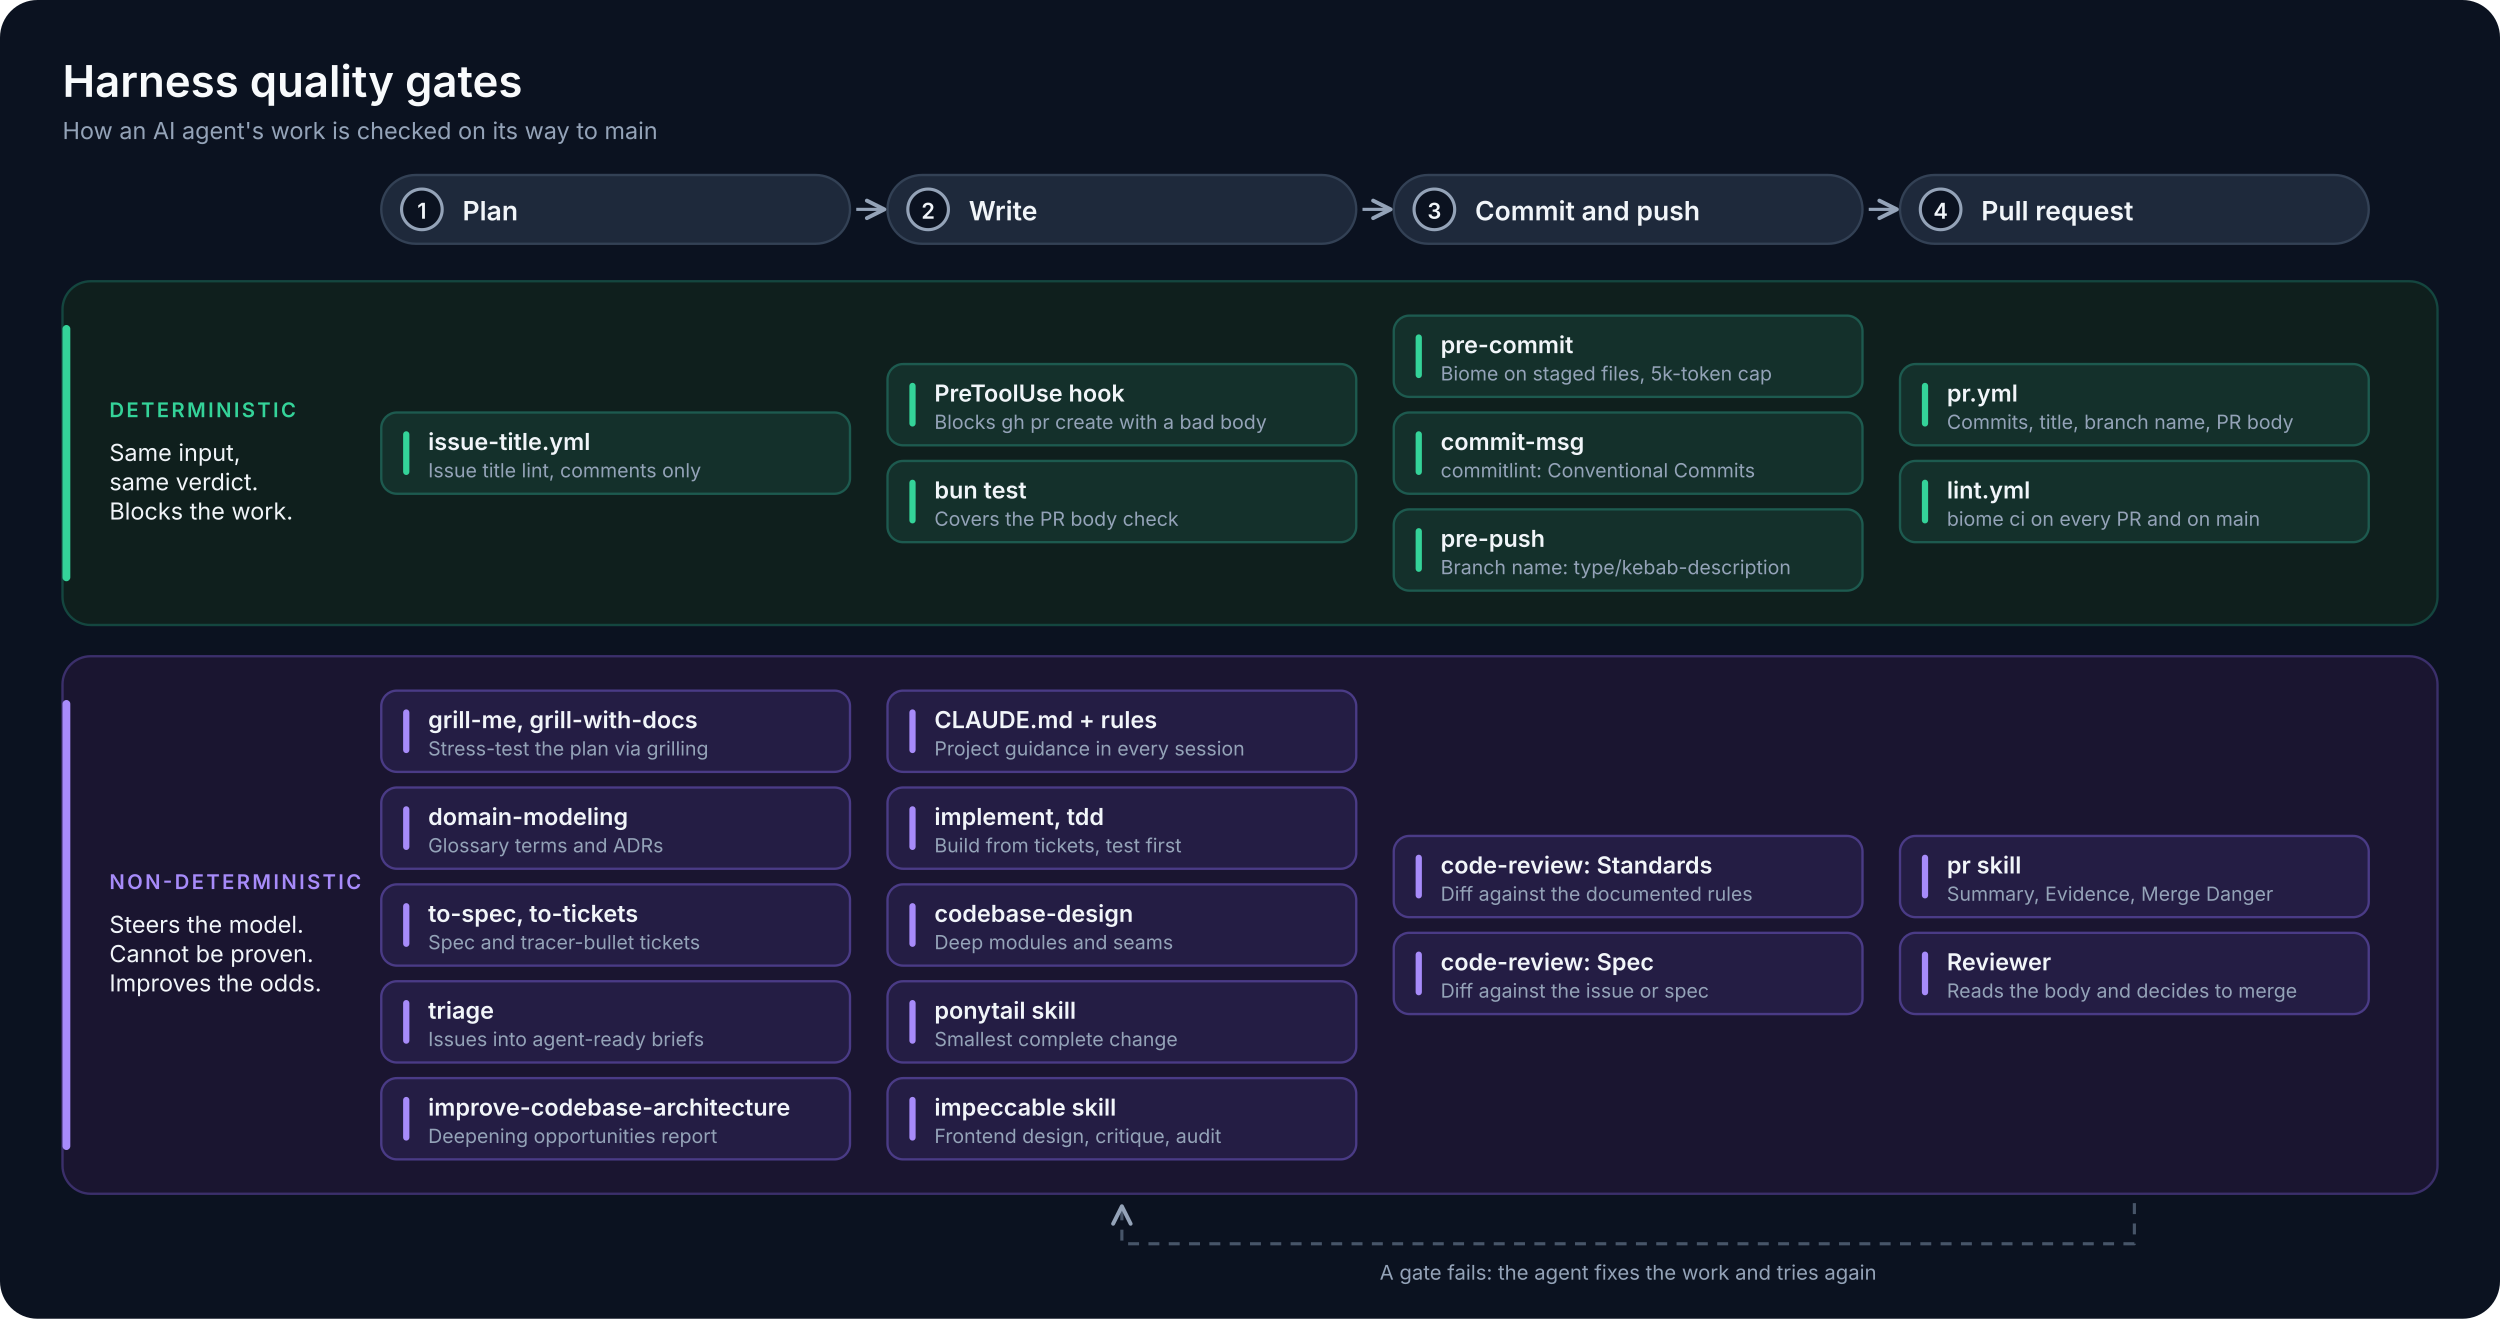
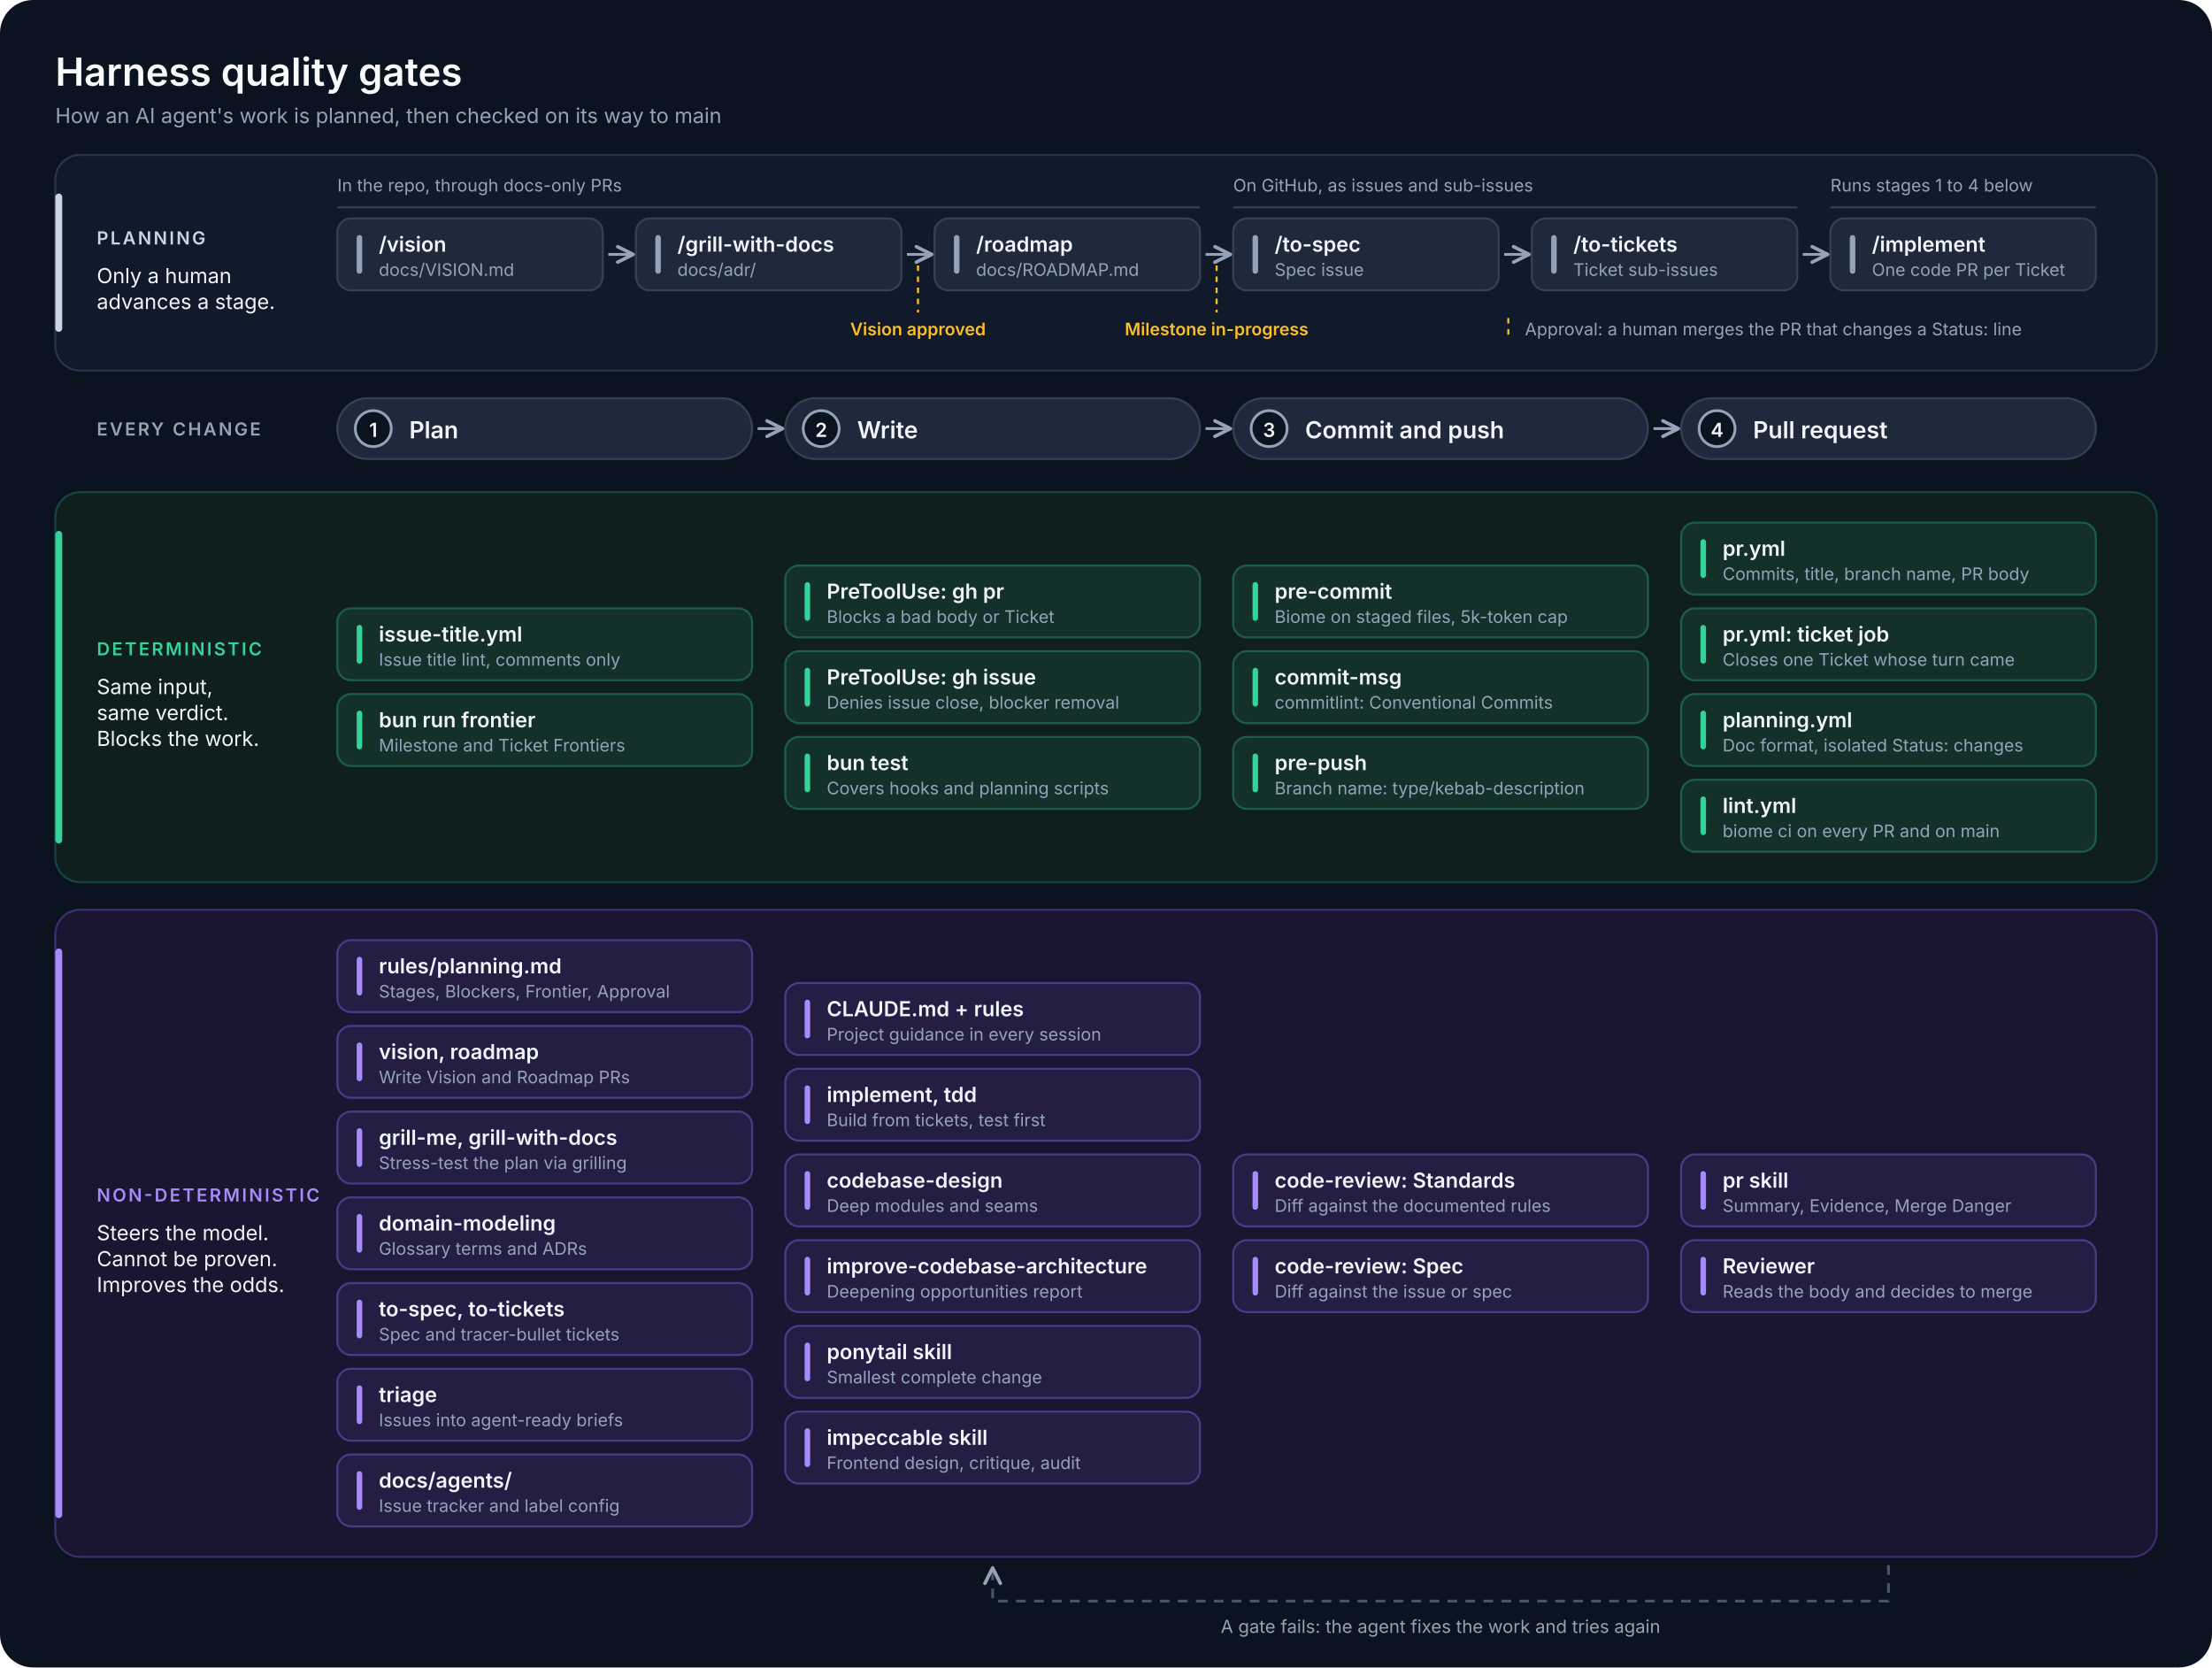
- <svg xmlns="http://www.w3.org/2000/svg" width="1600" height="844" viewBox="0 0 1600 844" font-family="Inter, 'Segoe UI', Helvetica, Arial, sans-serif">
+ <svg xmlns="http://www.w3.org/2000/svg" width="1600" height="1206" viewBox="0 0 1600 1206" font-family="Inter, 'Segoe UI', Helvetica, Arial, sans-serif">
+   <style>.c0{font-size:28px;fill:#f8fafc;font-weight:600}.c1{font-size:15px;fill:#94a3b8}.c2{fill:#111a2b;stroke:#273449;stroke-width:1.5px}.c3{fill:#cbd5e1}.c4{font-size:13px;fill:#cbd5e1;font-weight:600;letter-spacing:1.5px}.c5{font-size:15px;fill:#f1f5f9}.c6{font-size:12.5px;fill:#94a3b8}.c7{fill:none;stroke:#334155;stroke-width:1.5px;stroke-linejoin:round}.c8{fill:#1e293b;stroke:#334155;stroke-width:1.5px}.c9{fill:#94a3b8}.c10{font-size:15px;fill:#f1f5f9;font-weight:600}.c11{fill:none;stroke:#94a3b8;stroke-width:2px;stroke-linejoin:round}.c12{fill:none;stroke:#fbbf24;stroke-width:1.5px;stroke-linejoin:round;stroke-dasharray:4 4}.c13{font-size:12.5px;fill:#fbbf24;text-anchor:middle;font-weight:600}.c14{font-size:13px;fill:#94a3b8;font-weight:600;letter-spacing:1.5px}.c15{fill:#0b1220;stroke:#94a3b8;stroke-width:2px}.c16{font-size:14px;fill:#f1f5f9;text-anchor:middle;font-weight:600}.c17{font-size:17px;fill:#f1f5f9;font-weight:600}.c18{fill:#0f1f1d;stroke:#14463f;stroke-width:1.5px}.c19{fill:#34d399}.c20{font-size:13px;fill:#34d399;font-weight:600;letter-spacing:1.5px}.c21{fill:#14302b;stroke:#1d5a4f;stroke-width:1.5px}.c22{fill:#1a1530;stroke:#3b2f6b;stroke-width:1.5px}.c23{fill:#a78bfa}.c24{font-size:13px;fill:#a78bfa;font-weight:600;letter-spacing:1.5px}.c25{fill:#241d44;stroke:#4a3b86;stroke-width:1.5px}.c26{fill:none;stroke:#475569;stroke-width:2px;stroke-linejoin:round;stroke-dasharray:7 6}.c27{font-size:13px;fill:#94a3b8;text-anchor:middle}</style>
  <defs>
    <marker id="h" viewBox="0 0 10 10" refX="9" refY="5" markerWidth="7" markerHeight="7" orient="auto-start-reverse">
      <path d="M1 1L9 5L1 9" fill="none" stroke="#94a3b8" stroke-width="1.8" stroke-linecap="round" stroke-linejoin="round" />
    </marker>
  </defs>
-   <rect width="1600" height="844" rx="24" fill="#0b1220" />
-   <text font-size="28" fill="#f8fafc" text-anchor="start" font-weight="600">
-     <tspan x="40" y="62">Harness quality gates</tspan>
+   <rect width="1600" height="1206" rx="24" fill="#0b1220" />
+   <text class="c0" x="40" y="62">Harness quality gates</text>
+   <text class="c1" x="40" y="89">How an AI agent's work is planned, then checked on its way to main</text>
+   <rect class="c2" x="40" y="112" width="1520" height="156" rx="18" />
+   <rect class="c3" x="40" y="140" width="5" height="100" rx="2.5" />
+   <text class="c4" x="70" y="176.8">PLANNING</text>
+   <text class="c5">
+     <tspan x="70" y="204.8">Only a human</tspan>
+     <tspan x="70" y="223.5">advances a stage.</tspan>
  </text>
-   <text font-size="15" fill="#94a3b8" text-anchor="start">
-     <tspan x="40" y="89">How an AI agent's work is checked on its way to main</tspan>
+   <text class="c6" x="244" y="138.5">In the repo, through docs-only PRs</text>
+   <path class="c7" d="M244 150L868 150" />
+   <text class="c6" x="892" y="138.5">On GitHub, as issues and sub-issues</text>
+   <path class="c7" d="M892 150L1300 150" />
+   <text class="c6" x="1324" y="138.5">Runs stages 1 to 4 below</text>
+   <path class="c7" d="M1324 150L1516 150" />
+   <rect class="c8" x="244" y="158" width="192" height="52" rx="10" />
+   <rect class="c9" x="258" y="170" width="4" height="28" rx="2" />
+   <text class="c10" x="274" y="182">/vision</text>
+   <text class="c6" x="274" y="199.5">docs/VISION.md</text>
+   <rect class="c8" x="460" y="158" width="192" height="52" rx="10" />
+   <rect class="c9" x="474" y="170" width="4" height="28" rx="2" />
+   <text class="c10" x="490" y="182">/grill-with-docs</text>
+   <text class="c6" x="490" y="199.5">docs/adr/</text>
+   <path class="c11" d="M440 184L458 184" marker-end="url(#h)" />
+   <rect class="c8" x="676" y="158" width="192" height="52" rx="10" />
+   <rect class="c9" x="690" y="170" width="4" height="28" rx="2" />
+   <text class="c10" x="706" y="182">/roadmap</text>
+   <text class="c6" x="706" y="199.5">docs/ROADMAP.md</text>
+   <path class="c11" d="M656 184L674 184" marker-end="url(#h)" />
+   <rect class="c8" x="892" y="158" width="192" height="52" rx="10" />
+   <rect class="c9" x="906" y="170" width="4" height="28" rx="2" />
+   <text class="c10" x="922" y="182">/to-spec</text>
+   <text class="c6" x="922" y="199.5">Spec issue</text>
+   <path class="c11" d="M872 184L890 184" marker-end="url(#h)" />
+   <rect class="c8" x="1108" y="158" width="192" height="52" rx="10" />
+   <rect class="c9" x="1122" y="170" width="4" height="28" rx="2" />
+   <text class="c10" x="1138" y="182">/to-tickets</text>
+   <text class="c6" x="1138" y="199.5">Ticket sub-issues</text>
+   <path class="c11" d="M1088 184L1106 184" marker-end="url(#h)" />
+   <rect class="c8" x="1324" y="158" width="192" height="52" rx="10" />
+   <rect class="c9" x="1338" y="170" width="4" height="28" rx="2" />
+   <text class="c10" x="1354" y="182">/implement</text>
+   <text class="c6" x="1354" y="199.5">One code PR per Ticket</text>
+   <path class="c11" d="M1304 184L1322 184" marker-end="url(#h)" />
+   <path class="c12" d="M664 192L664 226" />
+   <text class="c13" x="664" y="242.5">Vision approved</text>
+   <path class="c12" d="M880 192L880 226" />
+   <text class="c13" x="880" y="242.5">Milestone in-progress</text>
+   <path class="c12" d="M1091 230L1091 246" />
+   <text class="c6" x="1103" y="242.5">Approval: a human merges the PR that changes a Status: line</text>
+   <text class="c14" x="70" y="315">EVERY CHANGE</text>
+   <rect class="c8" x="244" y="288" width="300" height="44" rx="22" />
+   <circle class="c15" cx="270" cy="310" r="13" />
+   <text class="c16" x="270" y="316">1</text>
+   <text class="c17" x="296" y="317">Plan</text>
+   <rect class="c8" x="568" y="288" width="300" height="44" rx="22" />
+   <circle class="c15" cx="594" cy="310" r="13" />
+   <text class="c16" x="594" y="316">2</text>
+   <text class="c17" x="620" y="317">Write</text>
+   <path class="c11" d="M548 310L566 310" marker-end="url(#h)" />
+   <rect class="c8" x="892" y="288" width="300" height="44" rx="22" />
+   <circle class="c15" cx="918" cy="310" r="13" />
+   <text class="c16" x="918" y="316">3</text>
+   <text class="c17" x="944" y="317">Commit and push</text>
+   <path class="c11" d="M872 310L890 310" marker-end="url(#h)" />
+   <rect class="c8" x="1216" y="288" width="300" height="44" rx="22" />
+   <circle class="c15" cx="1242" cy="310" r="13" />
+   <text class="c16" x="1242" y="316">4</text>
+   <text class="c17" x="1268" y="317">Pull request</text>
+   <path class="c11" d="M1196 310L1214 310" marker-end="url(#h)" />
+   <rect class="c18" x="40" y="356" width="1520" height="282" rx="18" />
+   <rect class="c19" x="40" y="384" width="5" height="226" rx="2.5" />
+   <text class="c20" x="70" y="474">DETERMINISTIC</text>
+   <text class="c5">
+     <tspan x="70" y="502">Same input,</tspan>
+     <tspan x="70" y="520.8">same verdict.</tspan>
+     <tspan x="70" y="539.5">Blocks the work.</tspan>
  </text>
-   <rect x="244" y="112" width="300" height="44" rx="22" fill="#1e293b" stroke="#334155" stroke-width="1.5" />
-   <circle cx="270" cy="134" r="13" fill="#0b1220" stroke="#94a3b8" stroke-width="2" />
-   <text font-size="14" fill="#f1f5f9" text-anchor="middle" font-weight="600">
-     <tspan x="270" y="140">1</tspan>
+   <rect class="c21" x="244" y="440" width="300" height="52" rx="10" />
+   <rect class="c19" x="258" y="452" width="4" height="28" rx="2" />
+   <text class="c10" x="274" y="464">issue-title.yml</text>
+   <text class="c6" x="274" y="481.5">Issue title lint, comments only</text>
+   <rect class="c21" x="244" y="502" width="300" height="52" rx="10" />
+   <rect class="c19" x="258" y="514" width="4" height="28" rx="2" />
+   <text class="c10" x="274" y="526">bun run frontier</text>
+   <text class="c6" x="274" y="543.5">Milestone and Ticket Frontiers</text>
+   <rect class="c21" x="568" y="409" width="300" height="52" rx="10" />
+   <rect class="c19" x="582" y="421" width="4" height="28" rx="2" />
+   <text class="c10" x="598" y="433">PreToolUse: gh pr</text>
+   <text class="c6" x="598" y="450.5">Blocks a bad body or Ticket</text>
+   <rect class="c21" x="568" y="471" width="300" height="52" rx="10" />
+   <rect class="c19" x="582" y="483" width="4" height="28" rx="2" />
+   <text class="c10" x="598" y="495">PreToolUse: gh issue</text>
+   <text class="c6" x="598" y="512.5">Denies issue close, blocker removal</text>
+   <rect class="c21" x="568" y="533" width="300" height="52" rx="10" />
+   <rect class="c19" x="582" y="545" width="4" height="28" rx="2" />
+   <text class="c10" x="598" y="557">bun test</text>
+   <text class="c6" x="598" y="574.5">Covers hooks and planning scripts</text>
+   <rect class="c21" x="892" y="409" width="300" height="52" rx="10" />
+   <rect class="c19" x="906" y="421" width="4" height="28" rx="2" />
+   <text class="c10" x="922" y="433">pre-commit</text>
+   <text class="c6" x="922" y="450.5">Biome on staged files, 5k-token cap</text>
+   <rect class="c21" x="892" y="471" width="300" height="52" rx="10" />
+   <rect class="c19" x="906" y="483" width="4" height="28" rx="2" />
+   <text class="c10" x="922" y="495">commit-msg</text>
+   <text class="c6" x="922" y="512.5">commitlint: Conventional Commits</text>
+   <rect class="c21" x="892" y="533" width="300" height="52" rx="10" />
+   <rect class="c19" x="906" y="545" width="4" height="28" rx="2" />
+   <text class="c10" x="922" y="557">pre-push</text>
+   <text class="c6" x="922" y="574.5">Branch name: type/kebab-description</text>
+   <rect class="c21" x="1216" y="378" width="300" height="52" rx="10" />
+   <rect class="c19" x="1230" y="390" width="4" height="28" rx="2" />
+   <text class="c10" x="1246" y="402">pr.yml</text>
+   <text class="c6" x="1246" y="419.5">Commits, title, branch name, PR body</text>
+   <rect class="c21" x="1216" y="440" width="300" height="52" rx="10" />
+   <rect class="c19" x="1230" y="452" width="4" height="28" rx="2" />
+   <text class="c10" x="1246" y="464">pr.yml: ticket job</text>
+   <text class="c6" x="1246" y="481.5">Closes one Ticket whose turn came</text>
+   <rect class="c21" x="1216" y="502" width="300" height="52" rx="10" />
+   <rect class="c19" x="1230" y="514" width="4" height="28" rx="2" />
+   <text class="c10" x="1246" y="526">planning.yml</text>
+   <text class="c6" x="1246" y="543.5">Doc format, isolated Status: changes</text>
+   <rect class="c21" x="1216" y="564" width="300" height="52" rx="10" />
+   <rect class="c19" x="1230" y="576" width="4" height="28" rx="2" />
+   <text class="c10" x="1246" y="588">lint.yml</text>
+   <text class="c6" x="1246" y="605.5">biome ci on every PR and on main</text>
+   <rect class="c22" x="40" y="658" width="1520" height="468" rx="18" />
+   <rect class="c23" x="40" y="686" width="5" height="412" rx="2.5" />
+   <text class="c24" x="70" y="869">NON-DETERMINISTIC</text>
+   <text class="c5">
+     <tspan x="70" y="897">Steers the model.</tspan>
+     <tspan x="70" y="915.8">Cannot be proven.</tspan>
+     <tspan x="70" y="934.5">Improves the odds.</tspan>
  </text>
-   <text font-size="17" fill="#f1f5f9" text-anchor="start" font-weight="600">
-     <tspan x="296" y="141">Plan</tspan>
-   </text>
-   <rect x="568" y="112" width="300" height="44" rx="22" fill="#1e293b" stroke="#334155" stroke-width="1.5" />
-   <circle cx="594" cy="134" r="13" fill="#0b1220" stroke="#94a3b8" stroke-width="2" />
-   <text font-size="14" fill="#f1f5f9" text-anchor="middle" font-weight="600">
-     <tspan x="594" y="140">2</tspan>
-   </text>
-   <text font-size="17" fill="#f1f5f9" text-anchor="start" font-weight="600">
-     <tspan x="620" y="141">Write</tspan>
-   </text>
-   <path d="M548 134L566 134" fill="none" stroke="#94a3b8" stroke-width="2" stroke-linejoin="round" marker-end="url(#h)" />
-   <rect x="892" y="112" width="300" height="44" rx="22" fill="#1e293b" stroke="#334155" stroke-width="1.5" />
-   <circle cx="918" cy="134" r="13" fill="#0b1220" stroke="#94a3b8" stroke-width="2" />
-   <text font-size="14" fill="#f1f5f9" text-anchor="middle" font-weight="600">
-     <tspan x="918" y="140">3</tspan>
-   </text>
-   <text font-size="17" fill="#f1f5f9" text-anchor="start" font-weight="600">
-     <tspan x="944" y="141">Commit and push</tspan>
-   </text>
-   <path d="M872 134L890 134" fill="none" stroke="#94a3b8" stroke-width="2" stroke-linejoin="round" marker-end="url(#h)" />
-   <rect x="1216" y="112" width="300" height="44" rx="22" fill="#1e293b" stroke="#334155" stroke-width="1.5" />
-   <circle cx="1242" cy="134" r="13" fill="#0b1220" stroke="#94a3b8" stroke-width="2" />
-   <text font-size="14" fill="#f1f5f9" text-anchor="middle" font-weight="600">
-     <tspan x="1242" y="140">4</tspan>
-   </text>
-   <text font-size="17" fill="#f1f5f9" text-anchor="start" font-weight="600">
-     <tspan x="1268" y="141">Pull request</tspan>
-   </text>
-   <path d="M1196 134L1214 134" fill="none" stroke="#94a3b8" stroke-width="2" stroke-linejoin="round" marker-end="url(#h)" />
-   <rect x="40" y="180" width="1520" height="220" rx="18" fill="#0f1f1d" stroke="#14463f" stroke-width="1.5" />
-   <rect x="40" y="208" width="5" height="164" rx="2.5" fill="#34d399" stroke="#34d399" stroke-width="0" />
-   <text font-size="13" fill="#34d399" text-anchor="start" font-weight="600" letter-spacing="1.5">
-     <tspan x="70" y="267">DETERMINISTIC</tspan>
-   </text>
-   <text font-size="15" fill="#f1f5f9" text-anchor="start">
-     <tspan x="70" y="295">Same input,</tspan>
-     <tspan x="70" y="313.75">same verdict.</tspan>
-     <tspan x="70" y="332.5">Blocks the work.</tspan>
-   </text>
-   <rect x="244" y="264" width="300" height="52" rx="10" fill="#14302b" stroke="#1d5a4f" stroke-width="1.5" />
-   <rect x="258" y="276" width="4" height="28" rx="2" fill="#34d399" stroke="#34d399" stroke-width="0" />
-   <text font-size="15" fill="#f1f5f9" text-anchor="start" font-weight="600">
-     <tspan x="274" y="288">issue-title.yml</tspan>
-   </text>
-   <text font-size="12.5" fill="#94a3b8" text-anchor="start">
-     <tspan x="274" y="305.5">Issue title lint, comments only</tspan>
-   </text>
-   <rect x="568" y="233" width="300" height="52" rx="10" fill="#14302b" stroke="#1d5a4f" stroke-width="1.5" />
-   <rect x="582" y="245" width="4" height="28" rx="2" fill="#34d399" stroke="#34d399" stroke-width="0" />
-   <text font-size="15" fill="#f1f5f9" text-anchor="start" font-weight="600">
-     <tspan x="598" y="257">PreToolUse hook</tspan>
-   </text>
-   <text font-size="12.5" fill="#94a3b8" text-anchor="start">
-     <tspan x="598" y="274.5">Blocks gh pr create with a bad body</tspan>
-   </text>
-   <rect x="568" y="295" width="300" height="52" rx="10" fill="#14302b" stroke="#1d5a4f" stroke-width="1.5" />
-   <rect x="582" y="307" width="4" height="28" rx="2" fill="#34d399" stroke="#34d399" stroke-width="0" />
-   <text font-size="15" fill="#f1f5f9" text-anchor="start" font-weight="600">
-     <tspan x="598" y="319">bun test</tspan>
-   </text>
-   <text font-size="12.5" fill="#94a3b8" text-anchor="start">
-     <tspan x="598" y="336.5">Covers the PR body check</tspan>
-   </text>
-   <rect x="892" y="202" width="300" height="52" rx="10" fill="#14302b" stroke="#1d5a4f" stroke-width="1.5" />
-   <rect x="906" y="214" width="4" height="28" rx="2" fill="#34d399" stroke="#34d399" stroke-width="0" />
-   <text font-size="15" fill="#f1f5f9" text-anchor="start" font-weight="600">
-     <tspan x="922" y="226">pre-commit</tspan>
-   </text>
-   <text font-size="12.5" fill="#94a3b8" text-anchor="start">
-     <tspan x="922" y="243.5">Biome on staged files, 5k-token cap</tspan>
-   </text>
-   <rect x="892" y="264" width="300" height="52" rx="10" fill="#14302b" stroke="#1d5a4f" stroke-width="1.5" />
-   <rect x="906" y="276" width="4" height="28" rx="2" fill="#34d399" stroke="#34d399" stroke-width="0" />
-   <text font-size="15" fill="#f1f5f9" text-anchor="start" font-weight="600">
-     <tspan x="922" y="288">commit-msg</tspan>
-   </text>
-   <text font-size="12.5" fill="#94a3b8" text-anchor="start">
-     <tspan x="922" y="305.5">commitlint: Conventional Commits</tspan>
-   </text>
-   <rect x="892" y="326" width="300" height="52" rx="10" fill="#14302b" stroke="#1d5a4f" stroke-width="1.5" />
-   <rect x="906" y="338" width="4" height="28" rx="2" fill="#34d399" stroke="#34d399" stroke-width="0" />
-   <text font-size="15" fill="#f1f5f9" text-anchor="start" font-weight="600">
-     <tspan x="922" y="350">pre-push</tspan>
-   </text>
-   <text font-size="12.5" fill="#94a3b8" text-anchor="start">
-     <tspan x="922" y="367.5">Branch name: type/kebab-description</tspan>
-   </text>
-   <rect x="1216" y="233" width="300" height="52" rx="10" fill="#14302b" stroke="#1d5a4f" stroke-width="1.5" />
-   <rect x="1230" y="245" width="4" height="28" rx="2" fill="#34d399" stroke="#34d399" stroke-width="0" />
-   <text font-size="15" fill="#f1f5f9" text-anchor="start" font-weight="600">
-     <tspan x="1246" y="257">pr.yml</tspan>
-   </text>
-   <text font-size="12.5" fill="#94a3b8" text-anchor="start">
-     <tspan x="1246" y="274.5">Commits, title, branch name, PR body</tspan>
-   </text>
-   <rect x="1216" y="295" width="300" height="52" rx="10" fill="#14302b" stroke="#1d5a4f" stroke-width="1.5" />
-   <rect x="1230" y="307" width="4" height="28" rx="2" fill="#34d399" stroke="#34d399" stroke-width="0" />
-   <text font-size="15" fill="#f1f5f9" text-anchor="start" font-weight="600">
-     <tspan x="1246" y="319">lint.yml</tspan>
-   </text>
-   <text font-size="12.5" fill="#94a3b8" text-anchor="start">
-     <tspan x="1246" y="336.5">biome ci on every PR and on main</tspan>
-   </text>
-   <rect x="40" y="420" width="1520" height="344" rx="18" fill="#1a1530" stroke="#3b2f6b" stroke-width="1.5" />
-   <rect x="40" y="448" width="5" height="288" rx="2.5" fill="#a78bfa" stroke="#a78bfa" stroke-width="0" />
-   <text font-size="13" fill="#a78bfa" text-anchor="start" font-weight="600" letter-spacing="1.5">
-     <tspan x="70" y="569">NON-DETERMINISTIC</tspan>
-   </text>
-   <text font-size="15" fill="#f1f5f9" text-anchor="start">
-     <tspan x="70" y="597">Steers the model.</tspan>
-     <tspan x="70" y="615.75">Cannot be proven.</tspan>
-     <tspan x="70" y="634.5">Improves the odds.</tspan>
-   </text>
-   <rect x="244" y="442" width="300" height="52" rx="10" fill="#241d44" stroke="#4a3b86" stroke-width="1.5" />
-   <rect x="258" y="454" width="4" height="28" rx="2" fill="#a78bfa" stroke="#a78bfa" stroke-width="0" />
-   <text font-size="15" fill="#f1f5f9" text-anchor="start" font-weight="600">
-     <tspan x="274" y="466">grill-me, grill-with-docs</tspan>
-   </text>
-   <text font-size="12.5" fill="#94a3b8" text-anchor="start">
-     <tspan x="274" y="483.5">Stress-test the plan via grilling</tspan>
-   </text>
-   <rect x="244" y="504" width="300" height="52" rx="10" fill="#241d44" stroke="#4a3b86" stroke-width="1.5" />
-   <rect x="258" y="516" width="4" height="28" rx="2" fill="#a78bfa" stroke="#a78bfa" stroke-width="0" />
-   <text font-size="15" fill="#f1f5f9" text-anchor="start" font-weight="600">
-     <tspan x="274" y="528">domain-modeling</tspan>
-   </text>
-   <text font-size="12.5" fill="#94a3b8" text-anchor="start">
-     <tspan x="274" y="545.5">Glossary terms and ADRs</tspan>
-   </text>
-   <rect x="244" y="566" width="300" height="52" rx="10" fill="#241d44" stroke="#4a3b86" stroke-width="1.5" />
-   <rect x="258" y="578" width="4" height="28" rx="2" fill="#a78bfa" stroke="#a78bfa" stroke-width="0" />
-   <text font-size="15" fill="#f1f5f9" text-anchor="start" font-weight="600">
-     <tspan x="274" y="590">to-spec, to-tickets</tspan>
-   </text>
-   <text font-size="12.5" fill="#94a3b8" text-anchor="start">
-     <tspan x="274" y="607.5">Spec and tracer-bullet tickets</tspan>
-   </text>
-   <rect x="244" y="628" width="300" height="52" rx="10" fill="#241d44" stroke="#4a3b86" stroke-width="1.5" />
-   <rect x="258" y="640" width="4" height="28" rx="2" fill="#a78bfa" stroke="#a78bfa" stroke-width="0" />
-   <text font-size="15" fill="#f1f5f9" text-anchor="start" font-weight="600">
-     <tspan x="274" y="652">triage</tspan>
-   </text>
-   <text font-size="12.5" fill="#94a3b8" text-anchor="start">
-     <tspan x="274" y="669.5">Issues into agent-ready briefs</tspan>
-   </text>
-   <rect x="244" y="690" width="300" height="52" rx="10" fill="#241d44" stroke="#4a3b86" stroke-width="1.5" />
-   <rect x="258" y="702" width="4" height="28" rx="2" fill="#a78bfa" stroke="#a78bfa" stroke-width="0" />
-   <text font-size="15" fill="#f1f5f9" text-anchor="start" font-weight="600">
-     <tspan x="274" y="714">improve-codebase-architecture</tspan>
-   </text>
-   <text font-size="12.5" fill="#94a3b8" text-anchor="start">
-     <tspan x="274" y="731.5">Deepening opportunities report</tspan>
-   </text>
-   <rect x="568" y="442" width="300" height="52" rx="10" fill="#241d44" stroke="#4a3b86" stroke-width="1.5" />
-   <rect x="582" y="454" width="4" height="28" rx="2" fill="#a78bfa" stroke="#a78bfa" stroke-width="0" />
-   <text font-size="15" fill="#f1f5f9" text-anchor="start" font-weight="600">
-     <tspan x="598" y="466">CLAUDE.md + rules</tspan>
-   </text>
-   <text font-size="12.5" fill="#94a3b8" text-anchor="start">
-     <tspan x="598" y="483.5">Project guidance in every session</tspan>
-   </text>
-   <rect x="568" y="504" width="300" height="52" rx="10" fill="#241d44" stroke="#4a3b86" stroke-width="1.5" />
-   <rect x="582" y="516" width="4" height="28" rx="2" fill="#a78bfa" stroke="#a78bfa" stroke-width="0" />
-   <text font-size="15" fill="#f1f5f9" text-anchor="start" font-weight="600">
-     <tspan x="598" y="528">implement, tdd</tspan>
-   </text>
-   <text font-size="12.5" fill="#94a3b8" text-anchor="start">
-     <tspan x="598" y="545.5">Build from tickets, test first</tspan>
-   </text>
-   <rect x="568" y="566" width="300" height="52" rx="10" fill="#241d44" stroke="#4a3b86" stroke-width="1.5" />
-   <rect x="582" y="578" width="4" height="28" rx="2" fill="#a78bfa" stroke="#a78bfa" stroke-width="0" />
-   <text font-size="15" fill="#f1f5f9" text-anchor="start" font-weight="600">
-     <tspan x="598" y="590">codebase-design</tspan>
-   </text>
-   <text font-size="12.5" fill="#94a3b8" text-anchor="start">
-     <tspan x="598" y="607.5">Deep modules and seams</tspan>
-   </text>
-   <rect x="568" y="628" width="300" height="52" rx="10" fill="#241d44" stroke="#4a3b86" stroke-width="1.5" />
-   <rect x="582" y="640" width="4" height="28" rx="2" fill="#a78bfa" stroke="#a78bfa" stroke-width="0" />
-   <text font-size="15" fill="#f1f5f9" text-anchor="start" font-weight="600">
-     <tspan x="598" y="652">ponytail skill</tspan>
-   </text>
-   <text font-size="12.5" fill="#94a3b8" text-anchor="start">
-     <tspan x="598" y="669.5">Smallest complete change</tspan>
-   </text>
-   <rect x="568" y="690" width="300" height="52" rx="10" fill="#241d44" stroke="#4a3b86" stroke-width="1.5" />
-   <rect x="582" y="702" width="4" height="28" rx="2" fill="#a78bfa" stroke="#a78bfa" stroke-width="0" />
-   <text font-size="15" fill="#f1f5f9" text-anchor="start" font-weight="600">
-     <tspan x="598" y="714">impeccable skill</tspan>
-   </text>
-   <text font-size="12.5" fill="#94a3b8" text-anchor="start">
-     <tspan x="598" y="731.5">Frontend design, critique, audit</tspan>
-   </text>
-   <rect x="892" y="535" width="300" height="52" rx="10" fill="#241d44" stroke="#4a3b86" stroke-width="1.5" />
-   <rect x="906" y="547" width="4" height="28" rx="2" fill="#a78bfa" stroke="#a78bfa" stroke-width="0" />
-   <text font-size="15" fill="#f1f5f9" text-anchor="start" font-weight="600">
-     <tspan x="922" y="559">code-review: Standards</tspan>
-   </text>
-   <text font-size="12.5" fill="#94a3b8" text-anchor="start">
-     <tspan x="922" y="576.5">Diff against the documented rules</tspan>
-   </text>
-   <rect x="892" y="597" width="300" height="52" rx="10" fill="#241d44" stroke="#4a3b86" stroke-width="1.5" />
-   <rect x="906" y="609" width="4" height="28" rx="2" fill="#a78bfa" stroke="#a78bfa" stroke-width="0" />
-   <text font-size="15" fill="#f1f5f9" text-anchor="start" font-weight="600">
-     <tspan x="922" y="621">code-review: Spec</tspan>
-   </text>
-   <text font-size="12.5" fill="#94a3b8" text-anchor="start">
-     <tspan x="922" y="638.5">Diff against the issue or spec</tspan>
-   </text>
-   <rect x="1216" y="535" width="300" height="52" rx="10" fill="#241d44" stroke="#4a3b86" stroke-width="1.5" />
-   <rect x="1230" y="547" width="4" height="28" rx="2" fill="#a78bfa" stroke="#a78bfa" stroke-width="0" />
-   <text font-size="15" fill="#f1f5f9" text-anchor="start" font-weight="600">
-     <tspan x="1246" y="559">pr skill</tspan>
-   </text>
-   <text font-size="12.5" fill="#94a3b8" text-anchor="start">
-     <tspan x="1246" y="576.5">Summary, Evidence, Merge Danger</tspan>
-   </text>
-   <rect x="1216" y="597" width="300" height="52" rx="10" fill="#241d44" stroke="#4a3b86" stroke-width="1.5" />
-   <rect x="1230" y="609" width="4" height="28" rx="2" fill="#a78bfa" stroke="#a78bfa" stroke-width="0" />
-   <text font-size="15" fill="#f1f5f9" text-anchor="start" font-weight="600">
-     <tspan x="1246" y="621">Reviewer</tspan>
-   </text>
-   <text font-size="12.5" fill="#94a3b8" text-anchor="start">
-     <tspan x="1246" y="638.5">Reads the body and decides to merge</tspan>
-   </text>
-   <path d="M1366 770L1366 796L718 796L718 772" fill="none" stroke="#475569" stroke-width="2" stroke-linejoin="round" stroke-dasharray="7 6" marker-end="url(#h)" />
-   <text font-size="13" fill="#94a3b8" text-anchor="middle">
-     <tspan x="1042" y="819">A gate fails: the agent fixes the work and tries again</tspan>
-   </text>
+   <rect class="c25" x="244" y="680" width="300" height="52" rx="10" />
+   <rect class="c23" x="258" y="692" width="4" height="28" rx="2" />
+   <text class="c10" x="274" y="704">rules/planning.md</text>
+   <text class="c6" x="274" y="721.5">Stages, Blockers, Frontier, Approval</text>
+   <rect class="c25" x="244" y="742" width="300" height="52" rx="10" />
+   <rect class="c23" x="258" y="754" width="4" height="28" rx="2" />
+   <text class="c10" x="274" y="766">vision, roadmap</text>
+   <text class="c6" x="274" y="783.5">Write Vision and Roadmap PRs</text>
+   <rect class="c25" x="244" y="804" width="300" height="52" rx="10" />
+   <rect class="c23" x="258" y="816" width="4" height="28" rx="2" />
+   <text class="c10" x="274" y="828">grill-me, grill-with-docs</text>
+   <text class="c6" x="274" y="845.5">Stress-test the plan via grilling</text>
+   <rect class="c25" x="244" y="866" width="300" height="52" rx="10" />
+   <rect class="c23" x="258" y="878" width="4" height="28" rx="2" />
+   <text class="c10" x="274" y="890">domain-modeling</text>
+   <text class="c6" x="274" y="907.5">Glossary terms and ADRs</text>
+   <rect class="c25" x="244" y="928" width="300" height="52" rx="10" />
+   <rect class="c23" x="258" y="940" width="4" height="28" rx="2" />
+   <text class="c10" x="274" y="952">to-spec, to-tickets</text>
+   <text class="c6" x="274" y="969.5">Spec and tracer-bullet tickets</text>
+   <rect class="c25" x="244" y="990" width="300" height="52" rx="10" />
+   <rect class="c23" x="258" y="1002" width="4" height="28" rx="2" />
+   <text class="c10" x="274" y="1014">triage</text>
+   <text class="c6" x="274" y="1031.5">Issues into agent-ready briefs</text>
+   <rect class="c25" x="244" y="1052" width="300" height="52" rx="10" />
+   <rect class="c23" x="258" y="1064" width="4" height="28" rx="2" />
+   <text class="c10" x="274" y="1076">docs/agents/</text>
+   <text class="c6" x="274" y="1093.5">Issue tracker and label config</text>
+   <rect class="c25" x="568" y="711" width="300" height="52" rx="10" />
+   <rect class="c23" x="582" y="723" width="4" height="28" rx="2" />
+   <text class="c10" x="598" y="735">CLAUDE.md + rules</text>
+   <text class="c6" x="598" y="752.5">Project guidance in every session</text>
+   <rect class="c25" x="568" y="773" width="300" height="52" rx="10" />
+   <rect class="c23" x="582" y="785" width="4" height="28" rx="2" />
+   <text class="c10" x="598" y="797">implement, tdd</text>
+   <text class="c6" x="598" y="814.5">Build from tickets, test first</text>
+   <rect class="c25" x="568" y="835" width="300" height="52" rx="10" />
+   <rect class="c23" x="582" y="847" width="4" height="28" rx="2" />
+   <text class="c10" x="598" y="859">codebase-design</text>
+   <text class="c6" x="598" y="876.5">Deep modules and seams</text>
+   <rect class="c25" x="568" y="897" width="300" height="52" rx="10" />
+   <rect class="c23" x="582" y="909" width="4" height="28" rx="2" />
+   <text class="c10" x="598" y="921">improve-codebase-architecture</text>
+   <text class="c6" x="598" y="938.5">Deepening opportunities report</text>
+   <rect class="c25" x="568" y="959" width="300" height="52" rx="10" />
+   <rect class="c23" x="582" y="971" width="4" height="28" rx="2" />
+   <text class="c10" x="598" y="983">ponytail skill</text>
+   <text class="c6" x="598" y="1000.5">Smallest complete change</text>
+   <rect class="c25" x="568" y="1021" width="300" height="52" rx="10" />
+   <rect class="c23" x="582" y="1033" width="4" height="28" rx="2" />
+   <text class="c10" x="598" y="1045">impeccable skill</text>
+   <text class="c6" x="598" y="1062.5">Frontend design, critique, audit</text>
+   <rect class="c25" x="892" y="835" width="300" height="52" rx="10" />
+   <rect class="c23" x="906" y="847" width="4" height="28" rx="2" />
+   <text class="c10" x="922" y="859">code-review: Standards</text>
+   <text class="c6" x="922" y="876.5">Diff against the documented rules</text>
+   <rect class="c25" x="892" y="897" width="300" height="52" rx="10" />
+   <rect class="c23" x="906" y="909" width="4" height="28" rx="2" />
+   <text class="c10" x="922" y="921">code-review: Spec</text>
+   <text class="c6" x="922" y="938.5">Diff against the issue or spec</text>
+   <rect class="c25" x="1216" y="835" width="300" height="52" rx="10" />
+   <rect class="c23" x="1230" y="847" width="4" height="28" rx="2" />
+   <text class="c10" x="1246" y="859">pr skill</text>
+   <text class="c6" x="1246" y="876.5">Summary, Evidence, Merge Danger</text>
+   <rect class="c25" x="1216" y="897" width="300" height="52" rx="10" />
+   <rect class="c23" x="1230" y="909" width="4" height="28" rx="2" />
+   <text class="c10" x="1246" y="921">Reviewer</text>
+   <text class="c6" x="1246" y="938.5">Reads the body and decides to merge</text>
+   <path class="c26" d="M1366 1132L1366 1158L718 1158L718 1134" marker-end="url(#h)" />
+   <text class="c27" x="1042" y="1181">A gate fails: the agent fixes the work and tries again</text>
</svg>
